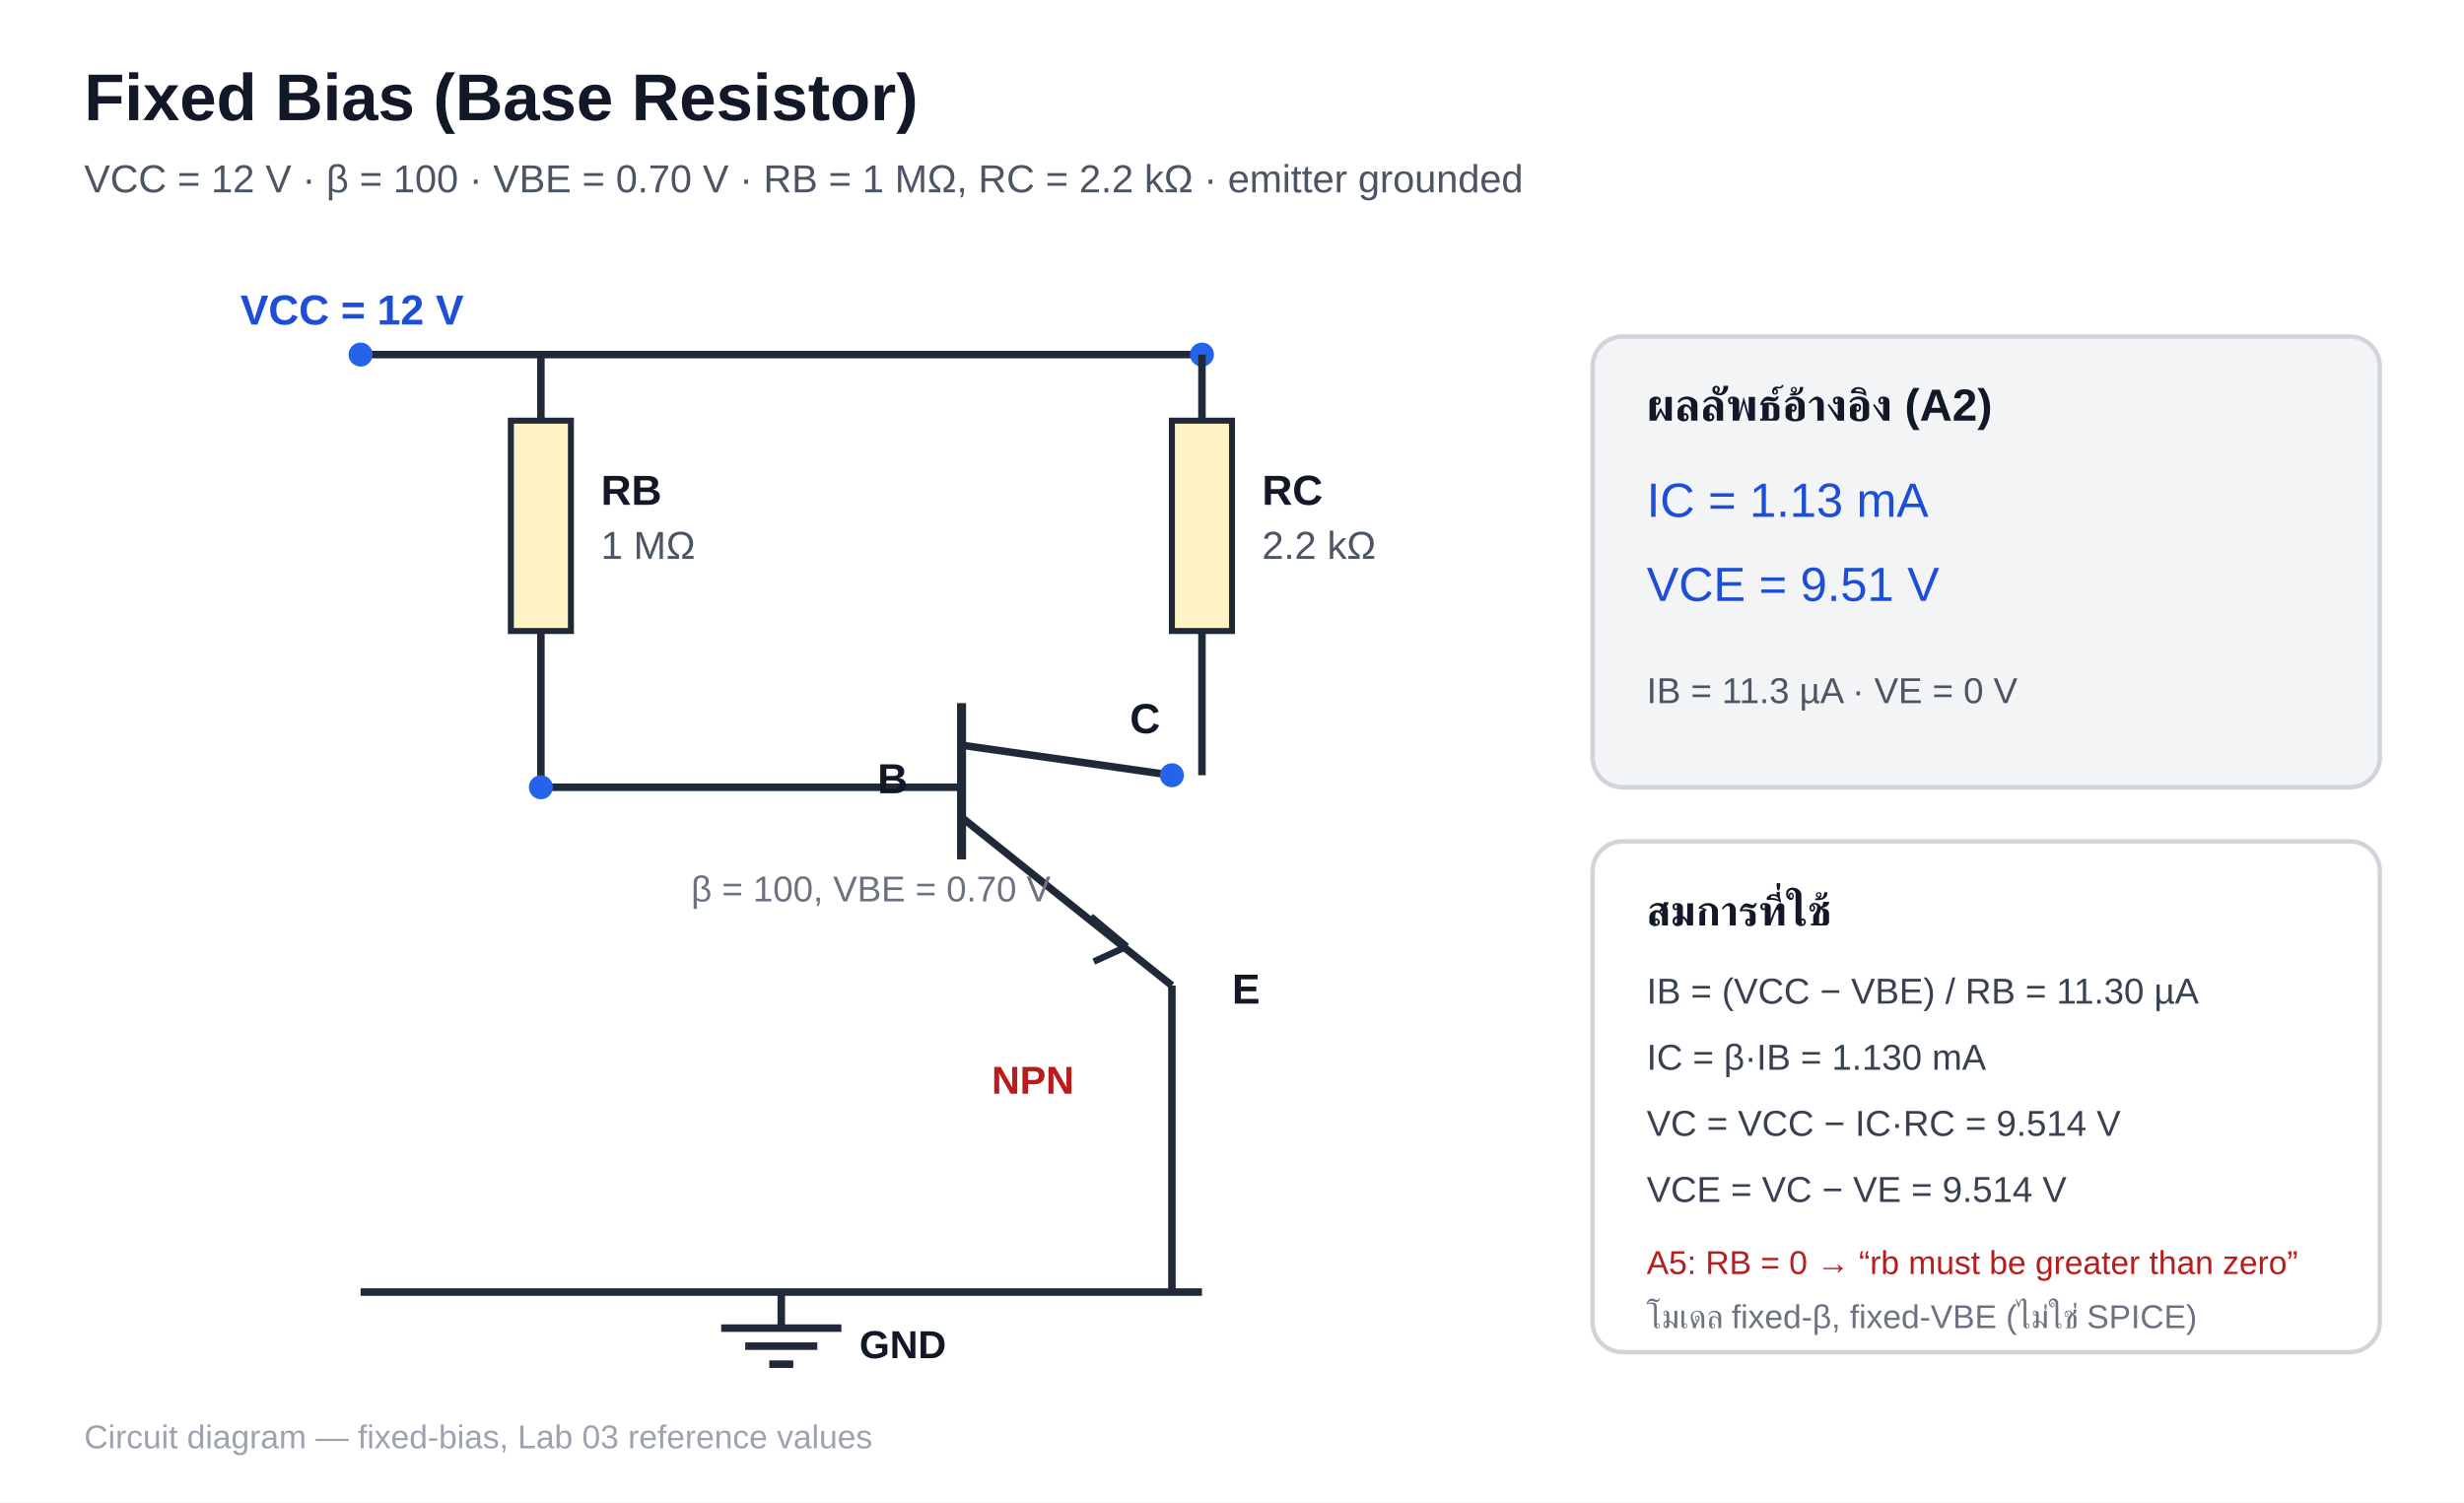
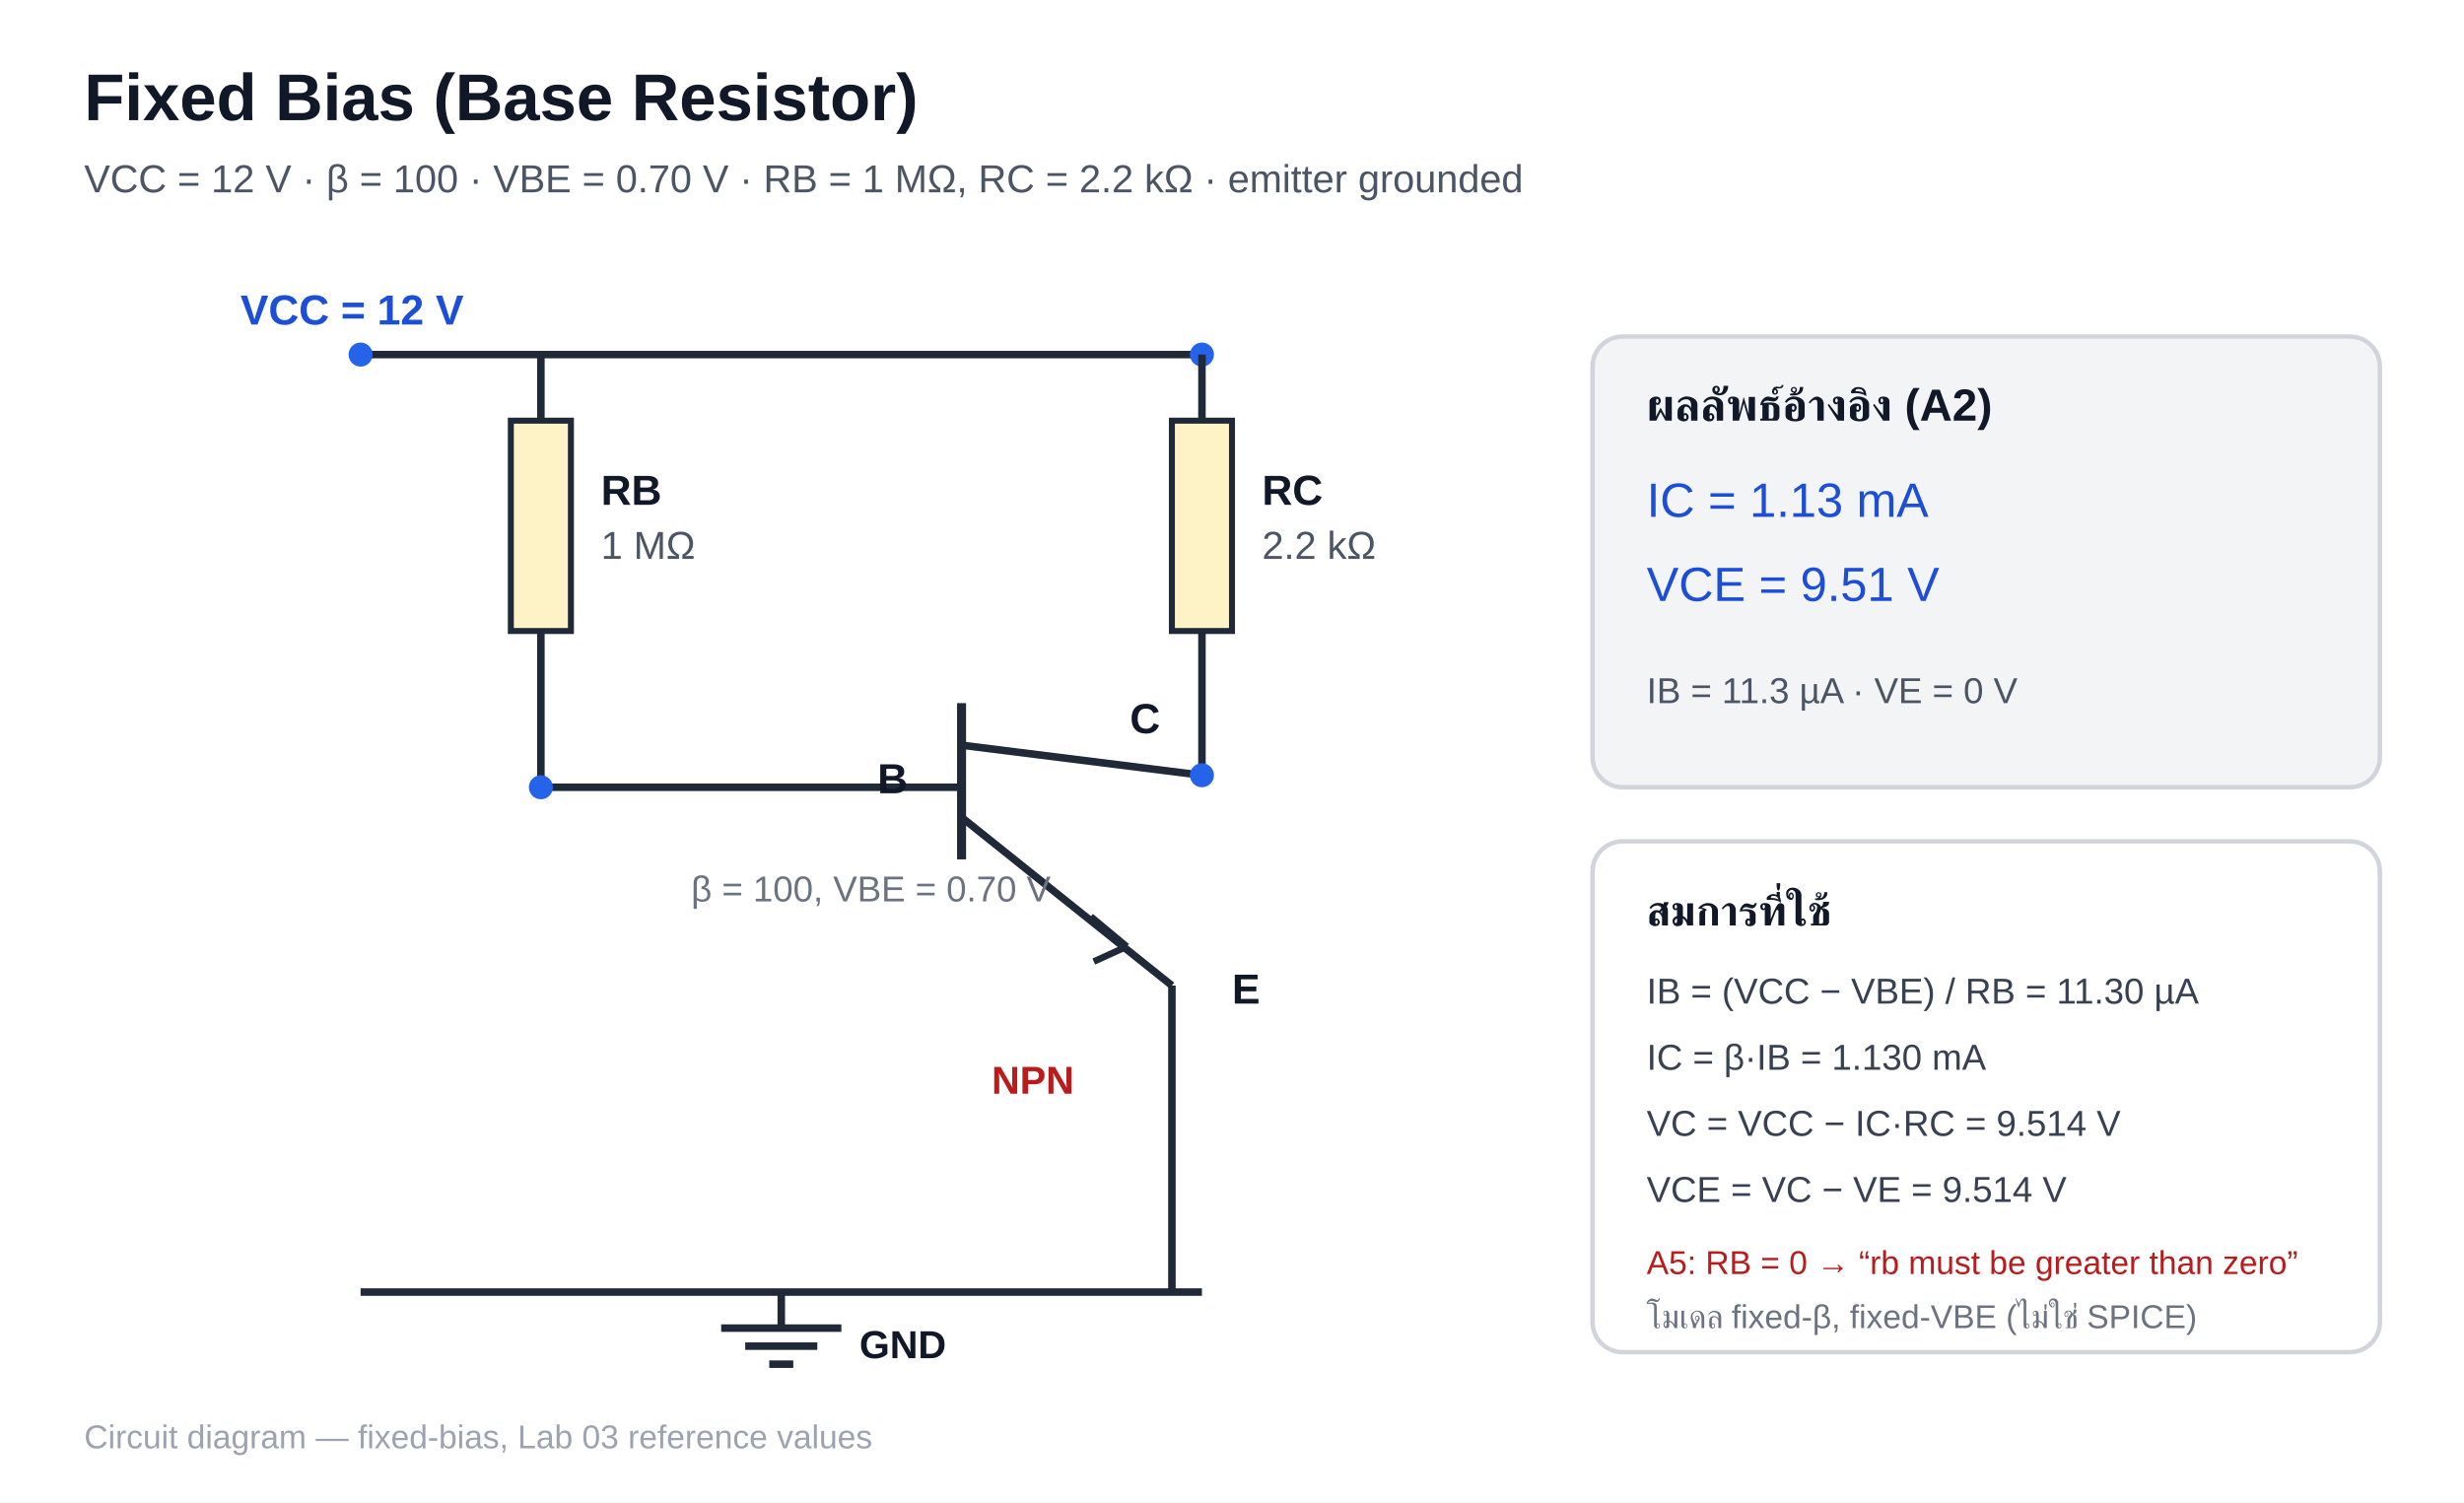
<svg xmlns="http://www.w3.org/2000/svg" width="820" height="500" viewBox="0 0 820 500" font-family="Segoe UI, Arial, sans-serif">
  <rect width="820" height="500" fill="#ffffff" />
  <text x="28" y="40" font-size="22" font-weight="700" fill="#111827">Fixed Bias (Base Resistor)</text>
  <text x="28" y="64" font-size="13" fill="#4b5563">VCC = 12 V   ·   β = 100   ·   VBE = 0.70 V   ·   RB = 1 MΩ, RC = 2.2 kΩ   ·   emitter grounded</text>
  <path d="M120 118 H400" stroke="#1f2937" stroke-width="2.5" fill="none" />
  <path d="M120 430 H400" stroke="#1f2937" stroke-width="2.5" fill="none" />
  <circle cx="120" cy="118" r="4" fill="#2563eb" />
  <circle cx="400" cy="118" r="4" fill="#2563eb" />
  <text x="80" y="108" font-size="14" font-weight="700" fill="#1d4ed8">VCC = 12 V</text>
  <path d="M180 118 V140" stroke="#1f2937" stroke-width="2.5" fill="none" />
  <rect x="170" y="140" width="20" height="70" fill="#fef3c7" stroke="#1f2937" stroke-width="2" />
  <path d="M180 210 V262" stroke="#1f2937" stroke-width="2.5" fill="none" />
  <text x="200" y="168" font-size="14" font-weight="700" fill="#111827">RB</text>
  <text x="200" y="186" font-size="13" fill="#4b5563">1 MΩ</text>
  <path d="M180 262 H320" stroke="#1f2937" stroke-width="2.5" fill="none" />
  <circle cx="180" cy="262" r="4" fill="#2563eb" />
  <path d="M400 118 V140" stroke="#1f2937" stroke-width="2.5" fill="none" />
  <rect x="390" y="140" width="20" height="70" fill="#fef3c7" stroke="#1f2937" stroke-width="2" />
  <path d="M400 210 V258" stroke="#1f2937" stroke-width="2.5" fill="none" />
  <text x="420" y="168" font-size="14" font-weight="700" fill="#111827">RC</text>
  <text x="420" y="186" font-size="13" fill="#4b5563">2.2 kΩ</text>
  <path d="M320 234 V286" stroke="#1f2937" stroke-width="3" fill="none" />
-   <path d="M320 248 L390 258" stroke="#1f2937" stroke-width="2.5" fill="none" />
+   <path d="M320 248 L400 258" stroke="#1f2937" stroke-width="2.5" fill="none" />
  <path d="M320 272 L390 328" stroke="#1f2937" stroke-width="2.5" fill="none" />
  <path d="M390 328 V430" stroke="#1f2937" stroke-width="2.5" fill="none" />
-   <circle cx="390" cy="258" r="4" fill="#2563eb" />
+   <circle cx="400" cy="258" r="4" fill="#2563eb" />
  <path d="M363 305 L375 315 M375 315 L364 320" stroke="#1f2937" stroke-width="2.2" fill="none" />
  <text x="292" y="264" font-size="14" font-weight="700" fill="#111827">B</text>
  <text x="376" y="244" font-size="14" font-weight="700" fill="#111827">C</text>
  <text x="410" y="334" font-size="14" font-weight="700" fill="#111827">E</text>
  <text x="230" y="300" font-size="12" fill="#6b7280">β = 100, VBE = 0.70 V</text>
  <text x="330" y="364" font-size="13" font-weight="700" fill="#b91c1c">NPN</text>
  <path d="M260 430 V442 M240 442 H280 M248 448 H272 M256 454 H264" stroke="#1f2937" stroke-width="2.5" fill="none" />
  <text x="286" y="452" font-size="13" font-weight="700" fill="#111827">GND</text>
  <rect x="530" y="112" width="262" height="150" rx="10" fill="#f3f4f6" stroke="#d1d5db" stroke-width="1.5" />
  <text x="548" y="140" font-size="15" font-weight="700" fill="#111827">ผลลัพธ์อ้างอิง (A2)</text>
  <text x="548" y="172" font-size="16" fill="#1d4ed8">IC = 1.13 mA</text>
  <text x="548" y="200" font-size="16" fill="#1d4ed8">VCE = 9.51 V</text>
  <text x="548" y="234" font-size="12" fill="#4b5563">IB = 11.3 µA · VE = 0 V</text>
  <rect x="530" y="280" width="262" height="170" rx="10" fill="#ffffff" stroke="#d1d5db" stroke-width="1.5" />
  <text x="548" y="308" font-size="14" font-weight="700" fill="#111827">สมการที่ใช้</text>
  <text x="548" y="334" font-size="12" fill="#374151">IB = (VCC − VBE) / RB = 11.30 µA</text>
  <text x="548" y="356" font-size="12" fill="#374151">IC = β·IB = 1.130 mA</text>
  <text x="548" y="378" font-size="12" fill="#374151">VC = VCC − IC·RC = 9.514 V</text>
  <text x="548" y="400" font-size="12" fill="#374151">VCE = VC − VE = 9.514 V</text>
  <text x="548" y="424" font-size="11" fill="#b91c1c">A5: RB = 0 → “rb must be greater than zero”</text>
  <text x="548" y="442" font-size="11" fill="#6b7280">โมเดล fixed-β, fixed-VBE (ไม่ใช่ SPICE)</text>
  <text x="28" y="482" font-size="11" fill="#9ca3af">Circuit diagram — fixed-bias, Lab 03 reference values</text>
</svg>
